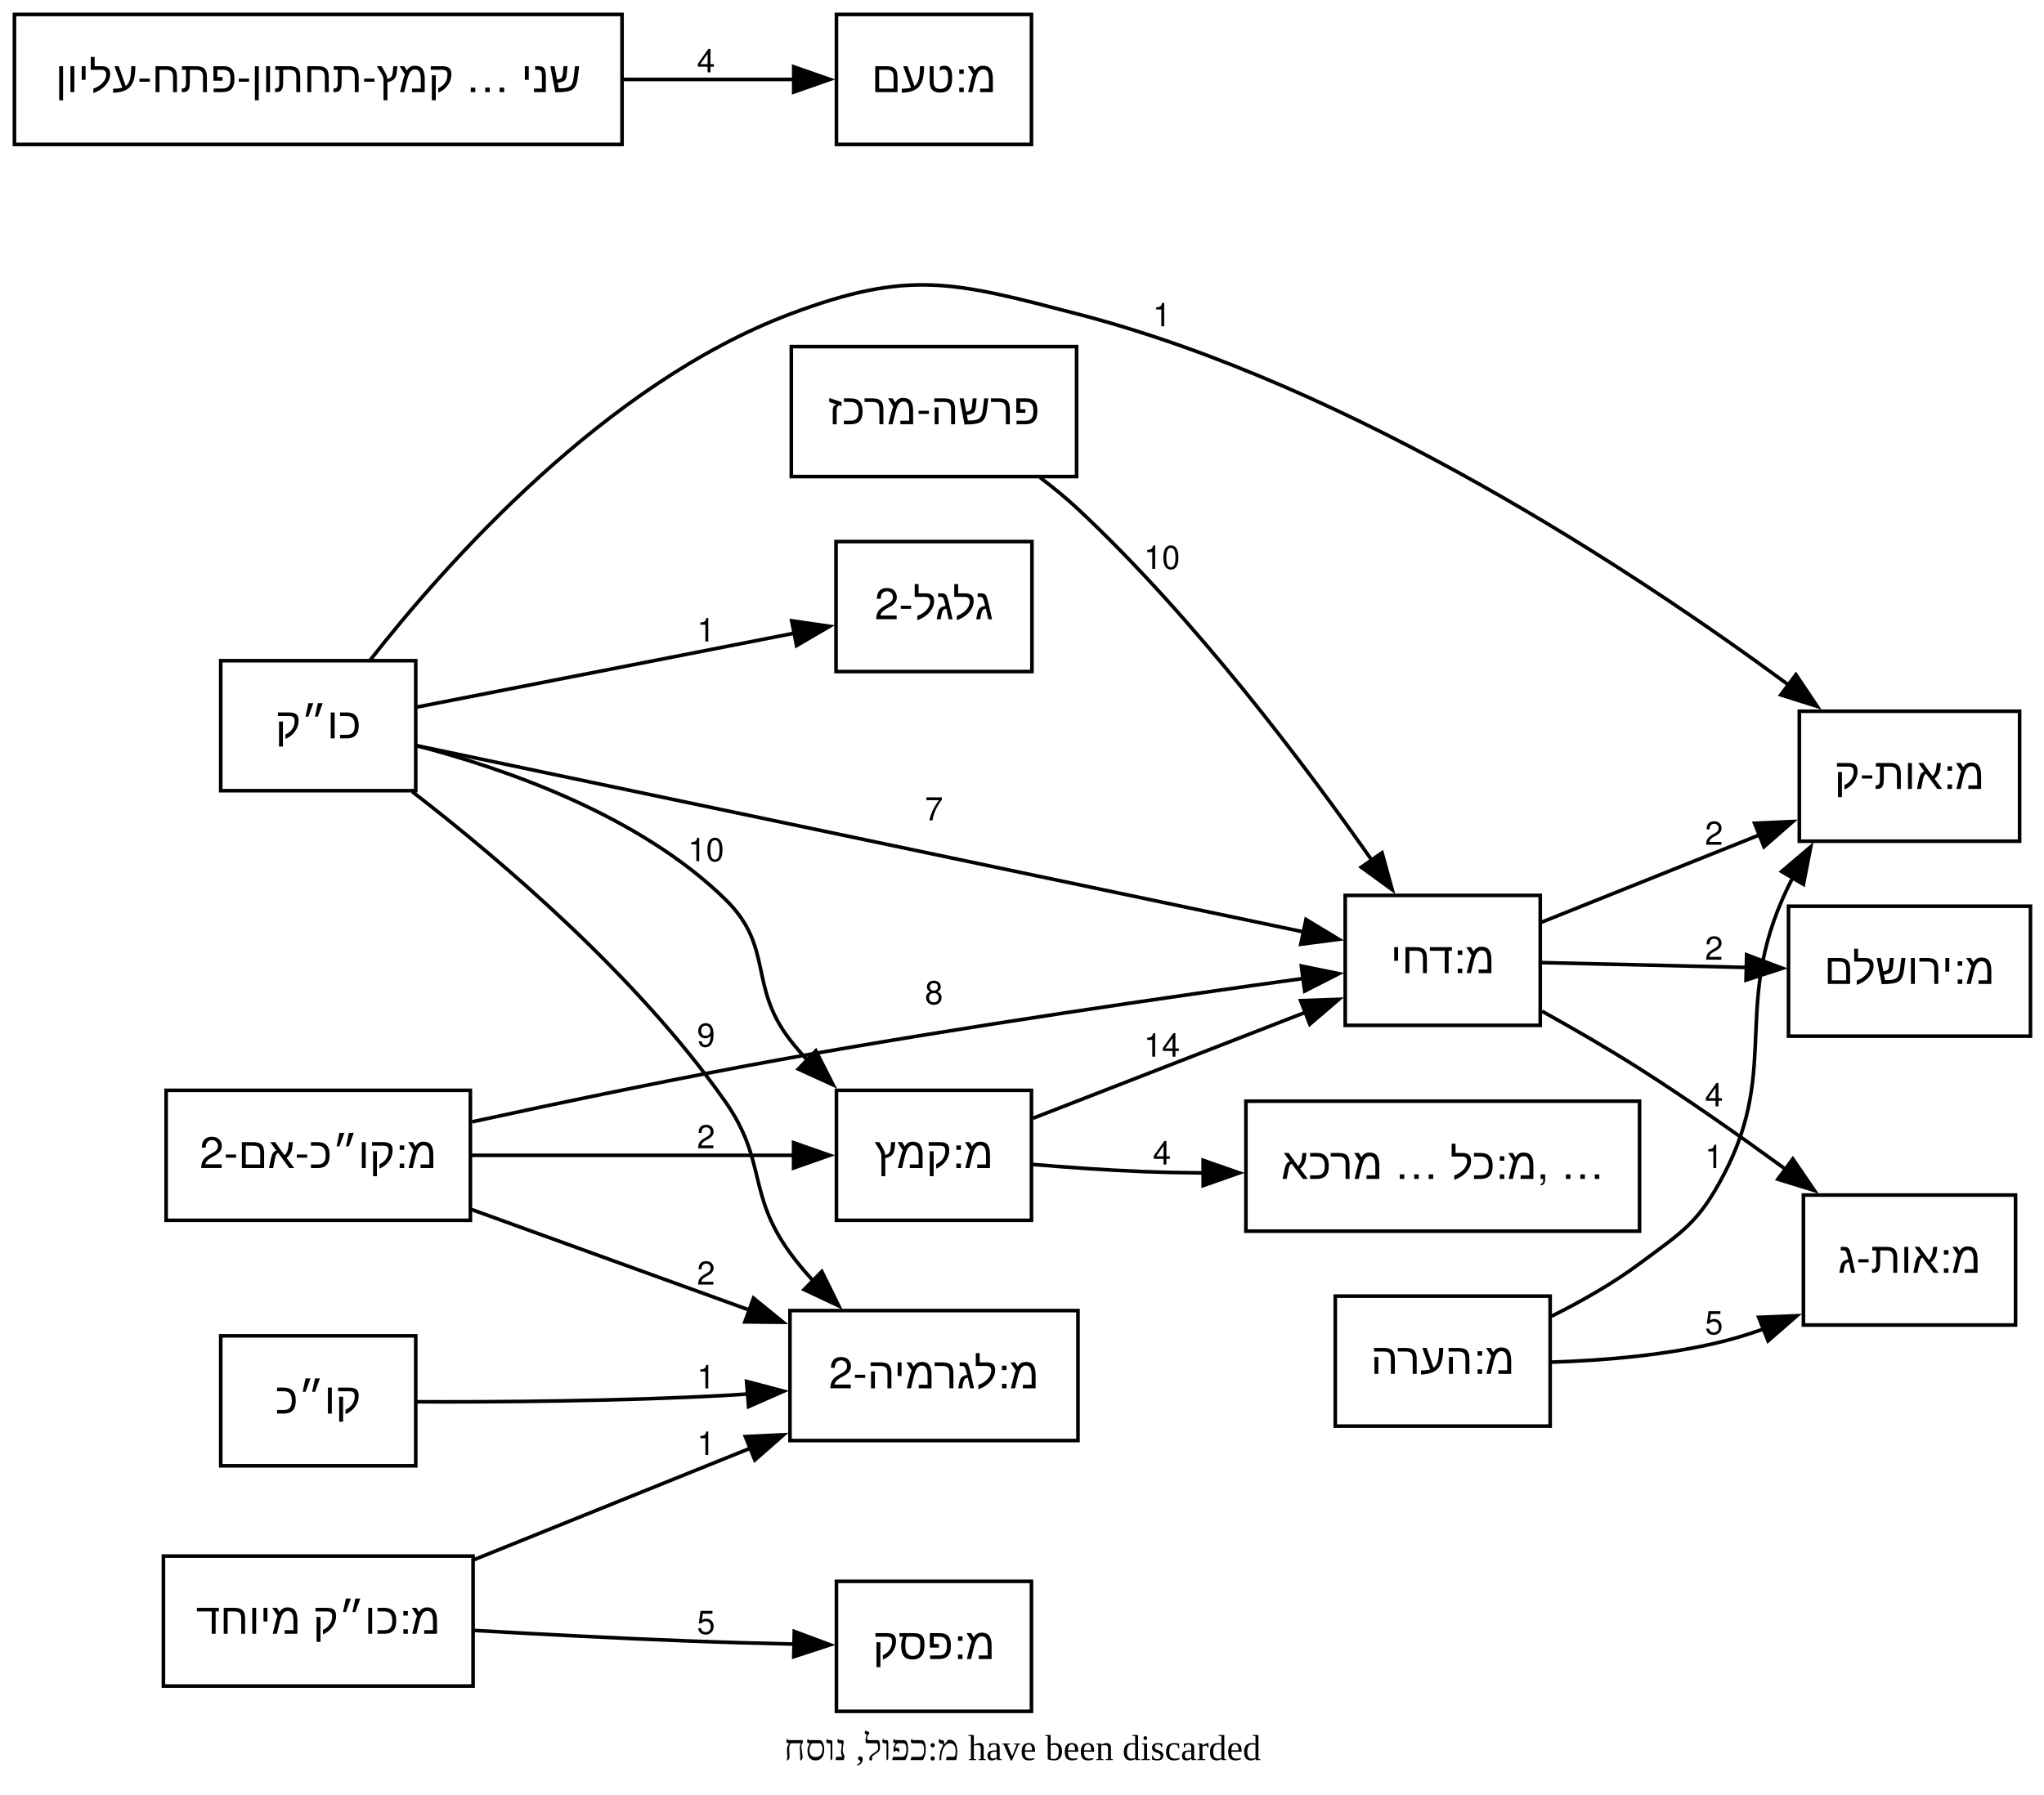
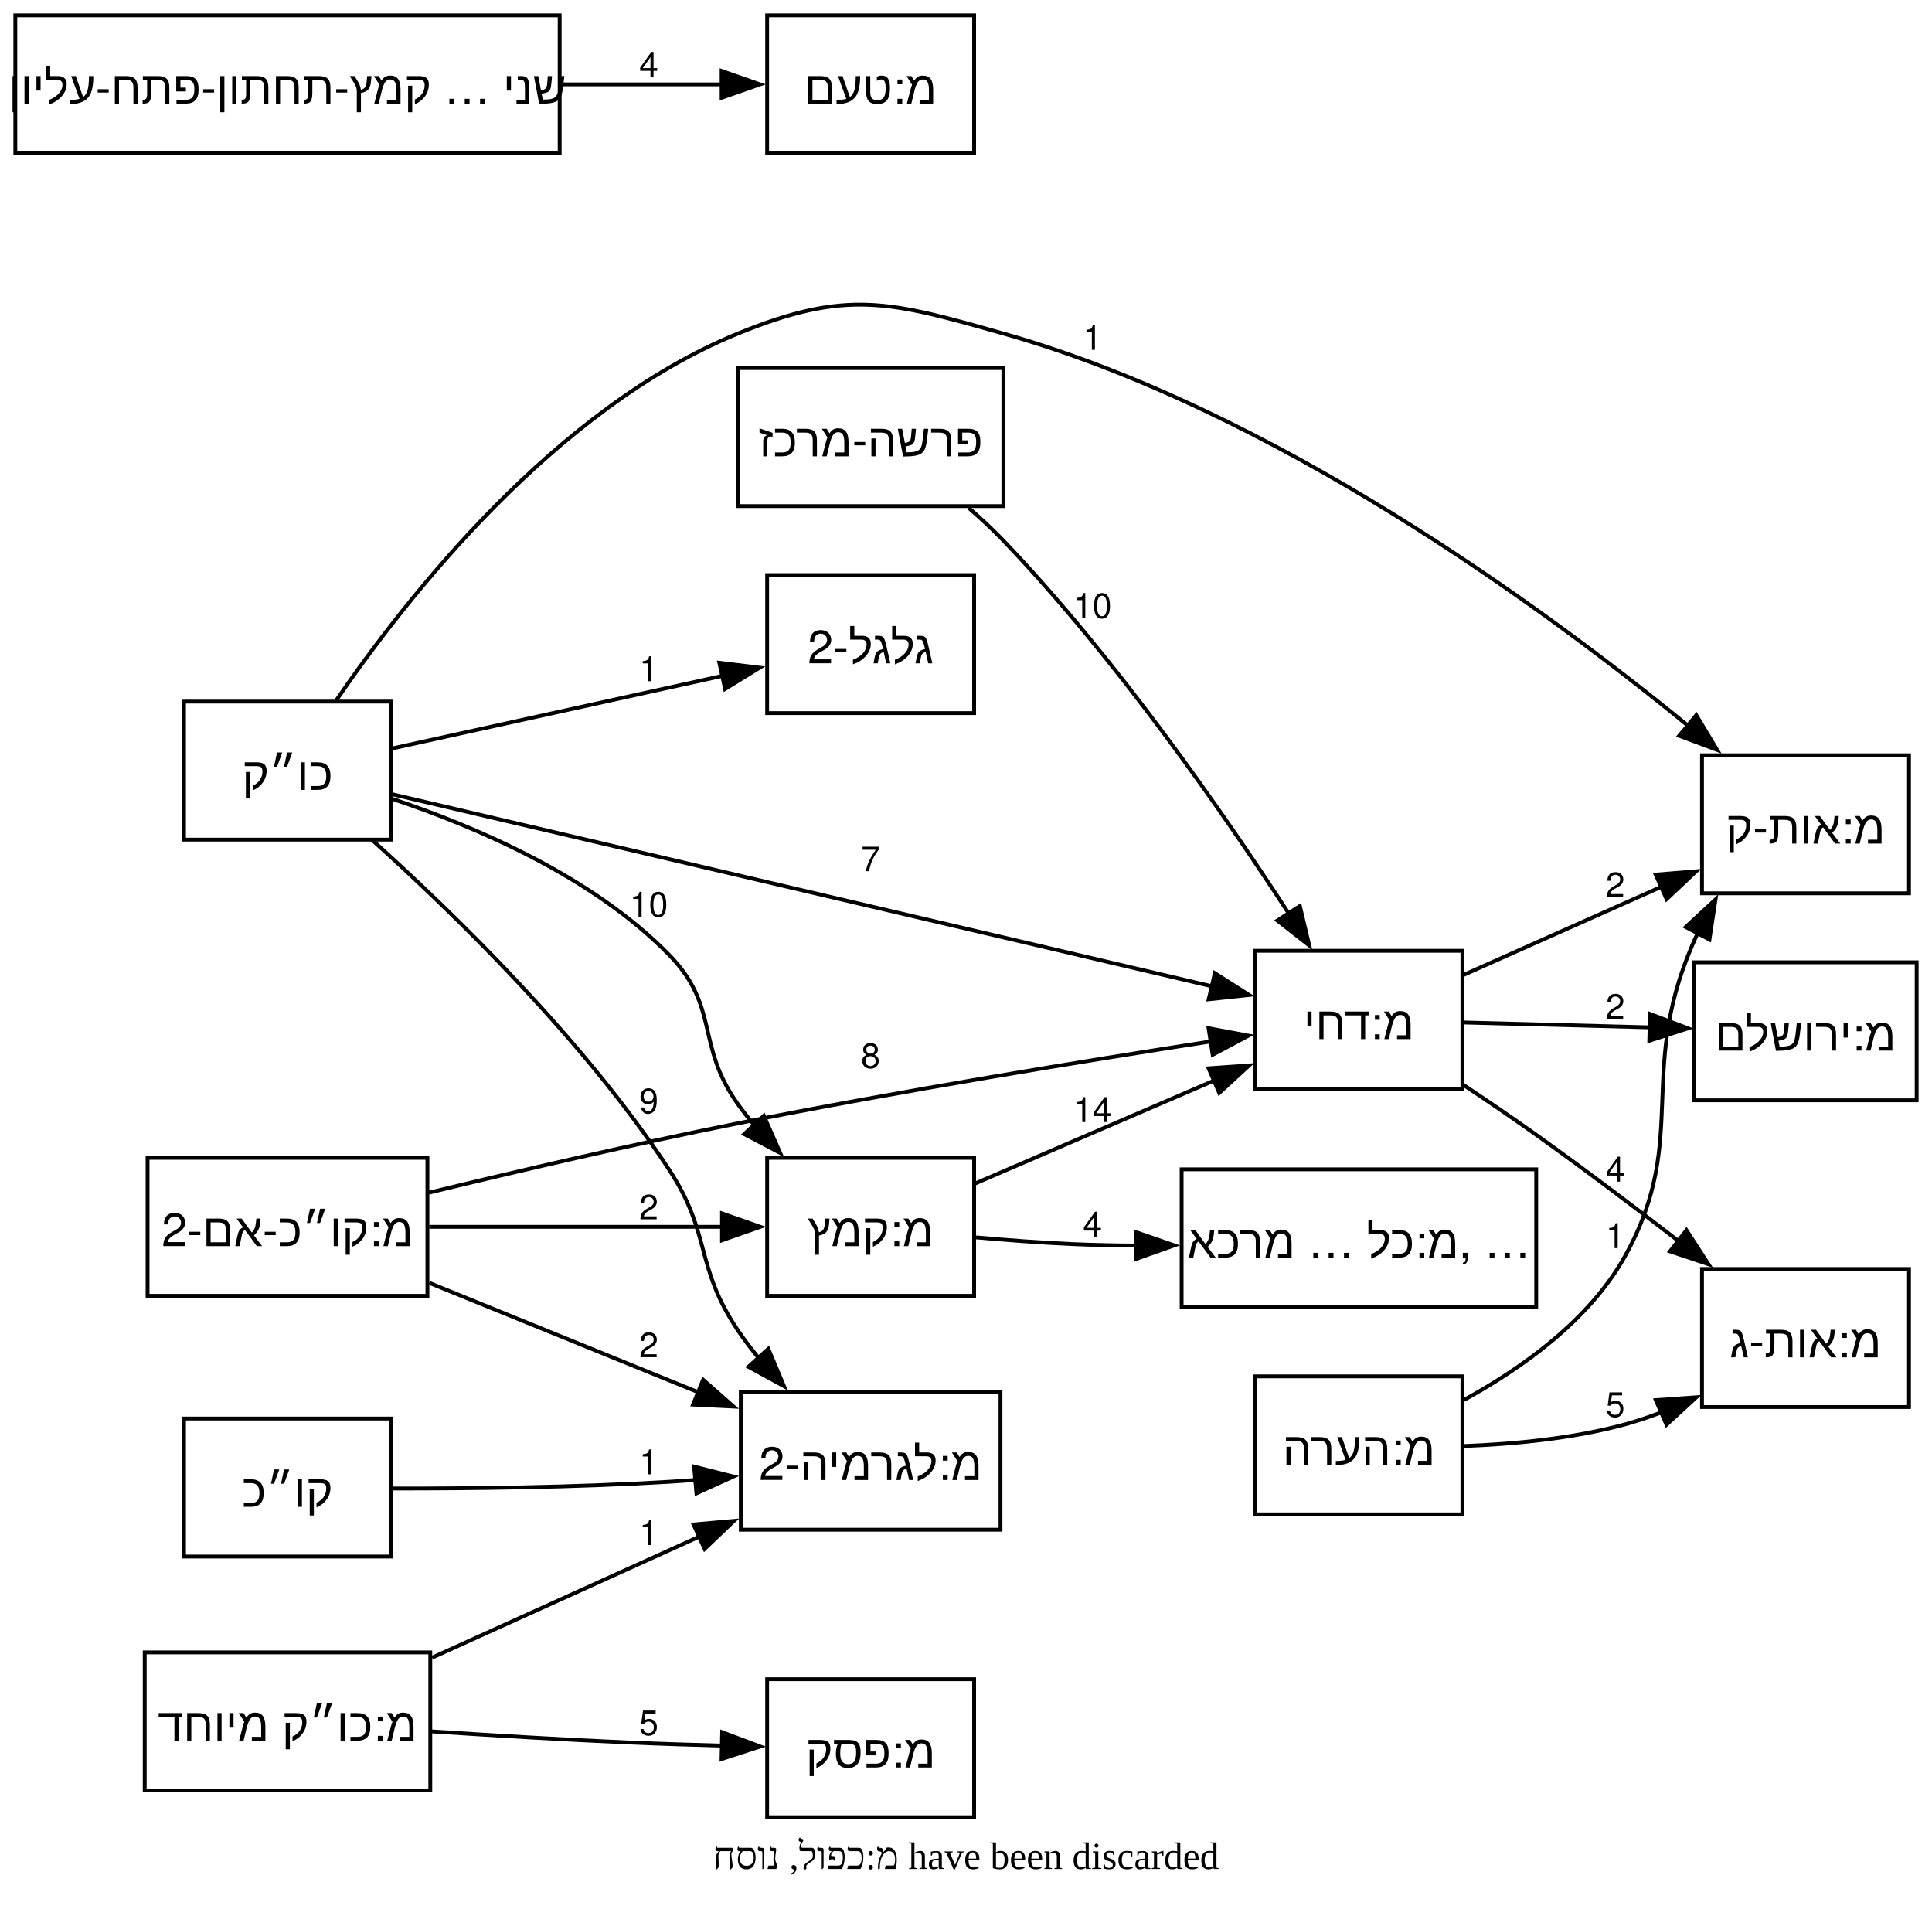
- <svg xmlns="http://www.w3.org/2000/svg" xmlns:xlink="http://www.w3.org/1999/xlink" width="566pt" height="497pt" viewBox="0.00 0.00 566.00 497.00">
+ <svg xmlns="http://www.w3.org/2000/svg" xmlns:xlink="http://www.w3.org/1999/xlink" width="504pt" height="497pt" viewBox="0.00 0.00 504.00 497.00">
  <g id="graph0" class="graph" transform="scale(1 1) rotate(0) translate(4 493.25)">
-     <polygon fill="white" stroke="none" points="-4,4 -4,-493.25 562.25,-493.25 562.25,4 -4,4" />
-     <text xml:space="preserve" text-anchor="middle" x="279.12" y="-5.75" font-family="Times New Roman,serif" font-size="10.00">מ:כפול, נוסח have been discarded</text>
+     <polygon fill="white" stroke="none" points="-4,4 -4,-493.25 500,-493.25 500,4 -4,4" />
+     <text xml:space="preserve" text-anchor="middle" x="248" y="-5.75" font-family="Times New Roman,serif" font-size="10.00">מ:כפול, נוסח have been discarded</text>
    <g id="node1" class="node">
      <g id="a_node1">
        <a xlink:title="מ:כל קמץ קטן מרכא&#10;מ:מקף אפור">
-           <polygon fill="none" stroke="black" points="450,-188.25 341,-188.25 341,-152.25 450,-152.25 450,-188.25" />
-           <text xml:space="preserve" text-anchor="middle" x="395.5" y="-166.72" font-family="SBL Hebrew,Helvetica" font-size="12.00">מ:כל … מרכא, …</text>
+           <polygon fill="none" stroke="black" points="396.75,-188.25 304.25,-188.25 304.25,-152.25 396.75,-152.25 396.75,-188.25" />
+           <text xml:space="preserve" text-anchor="middle" x="350.5" y="-165.22" font-family="SBL Hebrew,Helvetica" font-size="12.00">מ:כל … מרכא, …</text>
        </a>
      </g>
    </g>
    <g id="node2" class="node">
      <g id="a_node2">
        <a xlink:title="שני טעמים באות אחת קמץ-תחתון-פתח-עליון">
-           <polygon fill="none" stroke="black" points="168.25,-489.25 0,-489.25 0,-453.25 168.25,-453.25 168.25,-489.25" />
-           <text xml:space="preserve" text-anchor="middle" x="84.12" y="-467.73" font-family="SBL Hebrew,Helvetica" font-size="12.00">שני … קמץ-תחתון-פתח-עליון</text>
+           <polygon fill="none" stroke="black" points="142,-489.25 0,-489.25 0,-453.25 142,-453.25 142,-489.25" />
+           <text xml:space="preserve" text-anchor="middle" x="71" y="-466.23" font-family="SBL Hebrew,Helvetica" font-size="12.00">שני … קמץ-תחתון-פתח-עליון</text>
        </a>
      </g>
    </g>
    <g id="node17" class="node">
-       <polygon fill="none" stroke="black" points="281.62,-489.25 227.62,-489.25 227.62,-453.25 281.62,-453.25 281.62,-489.25" />
-       <text xml:space="preserve" text-anchor="middle" x="254.62" y="-467.73" font-family="SBL Hebrew,Helvetica" font-size="12.00">מ:טעם</text>
+       <polygon fill="none" stroke="black" points="250.12,-489.25 196.12,-489.25 196.12,-453.25 250.12,-453.25 250.12,-489.25" />
+       <text xml:space="preserve" text-anchor="middle" x="223.12" y="-466.23" font-family="SBL Hebrew,Helvetica" font-size="12.00">מ:טעם</text>
    </g>
    <g id="edge20" class="edge">
-       <path fill="none" stroke="black" d="M168.39,-471.25C185.1,-471.25 201.86,-471.25 216.05,-471.25" />
-       <polygon fill="black" stroke="black" points="215.79,-474.75 225.79,-471.25 215.79,-467.75 215.79,-474.75" />
-       <text xml:space="preserve" text-anchor="middle" x="191.5" y="-473.2" font-family="Helvetica,sans-Serif" font-size="9.00">4</text>
+       <path fill="none" stroke="black" d="M142.23,-471.25C156.83,-471.25 171.69,-471.25 184.56,-471.25" />
+       <polygon fill="black" stroke="black" points="184.25,-474.75 194.25,-471.25 184.25,-467.75 184.25,-474.75" />
+       <text xml:space="preserve" text-anchor="middle" x="165.25" y="-473.2" font-family="Helvetica,sans-Serif" font-size="9.00">4</text>
    </g>
    <g id="node3" class="node">
-       <polygon fill="none" stroke="black" points="111.12,-310.25 57.12,-310.25 57.12,-274.25 111.12,-274.25 111.12,-310.25" />
-       <text xml:space="preserve" text-anchor="middle" x="84.12" y="-288.73" font-family="SBL Hebrew,Helvetica" font-size="12.00">כו״ק</text>
+       <polygon fill="none" stroke="black" points="98,-310.25 44,-310.25 44,-274.25 98,-274.25 98,-310.25" />
+       <text xml:space="preserve" text-anchor="middle" x="71" y="-287.23" font-family="SBL Hebrew,Helvetica" font-size="12.00">כו״ק</text>
    </g>
    <g id="node4" class="node">
-       <polygon fill="none" stroke="black" points="281.75,-343.25 227.5,-343.25 227.5,-307.25 281.75,-307.25 281.75,-343.25" />
-       <text xml:space="preserve" text-anchor="middle" x="254.62" y="-321.73" font-family="SBL Hebrew,Helvetica" font-size="12.00">גלגל-2</text>
+       <polygon fill="none" stroke="black" points="250.12,-343.25 196.12,-343.25 196.12,-307.25 250.12,-307.25 250.12,-343.25" />
+       <text xml:space="preserve" text-anchor="middle" x="223.12" y="-320.23" font-family="SBL Hebrew,Helvetica" font-size="12.00">גלגל-2</text>
    </g>
    <g id="edge1" class="edge">
-       <path fill="none" stroke="black" d="M111.45,-297.41C139.56,-302.91 184.35,-311.68 216.14,-317.91" />
-       <polygon fill="black" stroke="black" points="215.23,-321.3 225.72,-319.78 216.58,-314.43 215.23,-321.3" />
-       <text xml:space="preserve" text-anchor="middle" x="191.5" y="-315.58" font-family="Helvetica,sans-Serif" font-size="9.00">1</text>
+       <path fill="none" stroke="black" d="M98.49,-298.07C122.43,-303.34 157.92,-311.14 184.74,-317.03" />
+       <polygon fill="black" stroke="black" points="183.65,-320.38 194.17,-319.1 185.15,-313.54 183.65,-320.38" />
+       <text xml:space="preserve" text-anchor="middle" x="165.25" y="-315.58" font-family="Helvetica,sans-Serif" font-size="9.00">1</text>
    </g>
    <g id="node5" class="node">
-       <polygon fill="none" stroke="black" points="555.25,-296.25 494.25,-296.25 494.25,-260.25 555.25,-260.25 555.25,-296.25" />
-       <text xml:space="preserve" text-anchor="middle" x="524.75" y="-274.73" font-family="SBL Hebrew,Helvetica" font-size="12.00">מ:אות-ק</text>
+       <polygon fill="none" stroke="black" points="494,-296.25 440,-296.25 440,-260.25 494,-260.25 494,-296.25" />
+       <text xml:space="preserve" text-anchor="middle" x="467" y="-273.23" font-family="SBL Hebrew,Helvetica" font-size="12.00">מ:אות-ק</text>
    </g>
    <g id="edge2" class="edge">
-       <path fill="none" stroke="black" d="M98.56,-310.49C119.73,-337.5 163.72,-387 214.75,-406.25 247.91,-418.76 260.2,-415.18 294.5,-406.25 370.99,-386.34 449.03,-334.69 491.43,-303.42" />
-       <polygon fill="black" stroke="black" points="493.3,-306.39 499.21,-297.6 489.11,-300.78 493.3,-306.39" />
-       <text xml:space="preserve" text-anchor="middle" x="317.75" y="-402.88" font-family="Helvetica,sans-Serif" font-size="9.00">1</text>
+       <path fill="none" stroke="black" d="M83.62,-310.44C102.05,-337.39 140.81,-386.8 188.5,-406.25 217,-417.87 228.13,-414.62 257.75,-406.25 328.26,-386.31 398.39,-335.04 436.58,-303.78" />
+       <polygon fill="black" stroke="black" points="438.51,-306.72 443.96,-297.64 434.04,-301.34 438.51,-306.72" />
+       <text xml:space="preserve" text-anchor="middle" x="281" y="-402" font-family="Helvetica,sans-Serif" font-size="9.00">1</text>
    </g>
    <g id="node6" class="node">
-       <polygon fill="none" stroke="black" points="422.5,-245.25 368.5,-245.25 368.5,-209.25 422.5,-209.25 422.5,-245.25" />
-       <text xml:space="preserve" text-anchor="middle" x="395.5" y="-223.72" font-family="SBL Hebrew,Helvetica" font-size="12.00">מ:דחי</text>
+       <polygon fill="none" stroke="black" points="377.5,-245.25 323.5,-245.25 323.5,-209.25 377.5,-209.25 377.5,-245.25" />
+       <text xml:space="preserve" text-anchor="middle" x="350.5" y="-222.22" font-family="SBL Hebrew,Helvetica" font-size="12.00">מ:דחי</text>
    </g>
    <g id="edge3" class="edge">
-       <path fill="none" stroke="black" d="M111.5,-286.71C166.53,-275.15 293.69,-248.43 357.12,-235.1" />
-       <polygon fill="black" stroke="black" points="357.64,-238.57 366.71,-233.09 356.2,-231.72 357.64,-238.57" />
-       <text xml:space="preserve" text-anchor="middle" x="254.62" y="-266.02" font-family="Helvetica,sans-Serif" font-size="9.00">7</text>
+       <path fill="none" stroke="black" d="M98.36,-286.08C147.97,-274.45 255.36,-249.3 312.3,-235.96" />
+       <polygon fill="black" stroke="black" points="312.91,-239.42 321.85,-233.73 311.31,-232.6 312.91,-239.42" />
+       <text xml:space="preserve" text-anchor="middle" x="223.12" y="-266.02" font-family="Helvetica,sans-Serif" font-size="9.00">7</text>
    </g>
    <g id="node7" class="node">
-       <polygon fill="none" stroke="black" points="294.5,-130.25 214.75,-130.25 214.75,-94.25 294.5,-94.25 294.5,-130.25" />
-       <text xml:space="preserve" text-anchor="middle" x="254.62" y="-108.72" font-family="SBL Hebrew,Helvetica" font-size="12.00">מ:לגרמיה-2</text>
+       <polygon fill="none" stroke="black" points="257,-130.25 189.25,-130.25 189.25,-94.25 257,-94.25 257,-130.25" />
+       <text xml:space="preserve" text-anchor="middle" x="223.12" y="-107.22" font-family="SBL Hebrew,Helvetica" font-size="12.00">מ:לגרמיה-2</text>
    </g>
    <g id="edge4" class="edge">
-       <path fill="none" stroke="black" d="M110.16,-273.97C134.86,-254.88 172.37,-222.92 196.75,-188.25 208.43,-171.64 202.81,-162.68 214.75,-146.25 216.68,-143.6 218.85,-141.01 221.15,-138.52" />
-       <polygon fill="black" stroke="black" points="223.57,-141.06 228.26,-131.56 218.67,-136.06 223.57,-141.06" />
-       <text xml:space="preserve" text-anchor="middle" x="191.5" y="-203.36" font-family="Helvetica,sans-Serif" font-size="9.00">9</text>
+       <path fill="none" stroke="black" d="M93.14,-274.1C114.8,-254.62 148.37,-221.91 170.5,-188.25 181.66,-171.28 177.16,-163.1 188.5,-146.25 190.24,-143.67 192.19,-141.11 194.25,-138.63" />
+       <polygon fill="black" stroke="black" points="196.43,-141.44 200.54,-131.67 191.24,-136.74 196.43,-141.44" />
+       <text xml:space="preserve" text-anchor="middle" x="165.25" y="-202.9" font-family="Helvetica,sans-Serif" font-size="9.00">9</text>
    </g>
    <g id="node8" class="node">
-       <polygon fill="none" stroke="black" points="281.62,-191.25 227.62,-191.25 227.62,-155.25 281.62,-155.25 281.62,-191.25" />
-       <text xml:space="preserve" text-anchor="middle" x="254.62" y="-169.72" font-family="SBL Hebrew,Helvetica" font-size="12.00">מ:קמץ</text>
+       <polygon fill="none" stroke="black" points="250.12,-191.25 196.12,-191.25 196.12,-155.25 250.12,-155.25 250.12,-191.25" />
+       <text xml:space="preserve" text-anchor="middle" x="223.12" y="-168.22" font-family="SBL Hebrew,Helvetica" font-size="12.00">מ:קמץ</text>
    </g>
    <g id="edge5" class="edge">
-       <path fill="none" stroke="black" d="M111.18,-286.76C135.95,-280.34 172.87,-267.51 196.75,-244.25 210.43,-230.93 203.09,-220.36 214.75,-205.25 216.27,-203.28 217.93,-201.36 219.68,-199.49" />
-       <polygon fill="black" stroke="black" points="221.91,-202.2 226.71,-192.76 217.07,-197.15 221.91,-202.2" />
-       <text xml:space="preserve" text-anchor="middle" x="191.5" y="-254.73" font-family="Helvetica,sans-Serif" font-size="9.00">10</text>
+       <path fill="none" stroke="black" d="M98.41,-284.86C120.15,-277.61 150.54,-264.64 170.5,-244.25 183.86,-230.61 177.39,-220.77 188.5,-205.25 189.91,-203.28 191.45,-201.33 193.08,-199.43" />
+       <polygon fill="black" stroke="black" points="195.26,-202.22 199.53,-192.53 190.15,-197.44 195.26,-202.22" />
+       <text xml:space="preserve" text-anchor="middle" x="165.25" y="-254.14" font-family="Helvetica,sans-Serif" font-size="9.00">10</text>
    </g>
    <g id="edge7" class="edge">
-       <path fill="none" stroke="black" d="M422.87,-237.82C440.31,-244.81 463.52,-254.11 483.29,-262.03" />
-       <polygon fill="black" stroke="black" points="481.86,-265.23 492.45,-265.7 484.47,-258.73 481.86,-265.23" />
-       <text xml:space="preserve" text-anchor="middle" x="470.62" y="-259.27" font-family="Helvetica,sans-Serif" font-size="9.00">2</text>
+       <path fill="none" stroke="black" d="M377.77,-238.95C393.19,-245.82 412.9,-254.6 429.77,-262.11" />
+       <polygon fill="black" stroke="black" points="427.91,-265.12 438.47,-265.99 430.76,-258.72 427.91,-265.12" />
+       <text xml:space="preserve" text-anchor="middle" x="417.38" y="-259.27" font-family="Helvetica,sans-Serif" font-size="9.00">2</text>
    </g>
    <g id="node9" class="node">
-       <polygon fill="none" stroke="black" points="554.12,-162.25 495.38,-162.25 495.38,-126.25 554.12,-126.25 554.12,-162.25" />
-       <text xml:space="preserve" text-anchor="middle" x="524.75" y="-140.72" font-family="SBL Hebrew,Helvetica" font-size="12.00">מ:אות-ג</text>
+       <polygon fill="none" stroke="black" points="494,-162.25 440,-162.25 440,-126.25 494,-126.25 494,-162.25" />
+       <text xml:space="preserve" text-anchor="middle" x="467" y="-139.22" font-family="SBL Hebrew,Helvetica" font-size="12.00">מ:אות-ג</text>
    </g>
    <g id="edge6" class="edge">
-       <path fill="none" stroke="black" d="M422.97,-213.18C431.7,-208.33 441.38,-202.74 450,-197.25 463.57,-188.61 478.03,-178.44 490.52,-169.33" />
-       <polygon fill="black" stroke="black" points="492.45,-172.26 498.42,-163.52 488.3,-166.63 492.45,-172.26" />
-       <text xml:space="preserve" text-anchor="middle" x="470.62" y="-186.79" font-family="Helvetica,sans-Serif" font-size="9.00">4</text>
+       <path fill="none" stroke="black" d="M377.55,-210.41C383.89,-206.2 390.61,-201.63 396.75,-197.25 409.1,-188.44 422.4,-178.41 434,-169.46" />
+       <polygon fill="black" stroke="black" points="435.94,-172.38 441.7,-163.49 431.65,-166.85 435.94,-172.38" />
+       <text xml:space="preserve" text-anchor="middle" x="417.38" y="-185.05" font-family="Helvetica,sans-Serif" font-size="9.00">4</text>
    </g>
    <g id="node10" class="node">
-       <polygon fill="none" stroke="black" points="558.25,-242.25 491.25,-242.25 491.25,-206.25 558.25,-206.25 558.25,-242.25" />
-       <text xml:space="preserve" text-anchor="middle" x="524.75" y="-220.72" font-family="SBL Hebrew,Helvetica" font-size="12.00">מ:ירושלם</text>
+       <polygon fill="none" stroke="black" points="496,-242.25 438,-242.25 438,-206.25 496,-206.25 496,-242.25" />
+       <text xml:space="preserve" text-anchor="middle" x="467" y="-219.22" font-family="SBL Hebrew,Helvetica" font-size="12.00">מ:ירושלם</text>
    </g>
    <g id="edge8" class="edge">
-       <path fill="none" stroke="black" d="M422.87,-226.63C439.26,-226.24 460.76,-225.74 479.69,-225.29" />
-       <polygon fill="black" stroke="black" points="479.66,-228.79 489.57,-225.06 479.49,-221.79 479.66,-228.79" />
-       <text xml:space="preserve" text-anchor="middle" x="470.62" y="-227.43" font-family="Helvetica,sans-Serif" font-size="9.00">2</text>
+       <path fill="none" stroke="black" d="M377.77,-226.56C392.22,-226.18 410.44,-225.71 426.56,-225.28" />
+       <polygon fill="black" stroke="black" points="426.43,-228.79 436.34,-225.03 426.25,-221.79 426.43,-228.79" />
+       <text xml:space="preserve" text-anchor="middle" x="417.38" y="-227.52" font-family="Helvetica,sans-Serif" font-size="9.00">2</text>
    </g>
    <g id="edge17" class="edge">
-       <path fill="none" stroke="black" d="M281.93,-170.73C291.54,-169.93 302.5,-169.14 312.5,-168.75 318.05,-168.53 323.81,-168.41 329.59,-168.37" />
-       <polygon fill="black" stroke="black" points="329.16,-171.87 339.16,-168.38 329.17,-164.87 329.16,-171.87" />
-       <text xml:space="preserve" text-anchor="middle" x="317.75" y="-170.7" font-family="Helvetica,sans-Serif" font-size="9.00">4</text>
+       <path fill="none" stroke="black" d="M250.62,-170.5C258.68,-169.78 267.57,-169.11 275.75,-168.75 281.14,-168.52 286.76,-168.4 292.38,-168.37" />
+       <polygon fill="black" stroke="black" points="292.33,-171.87 302.34,-168.41 292.35,-164.87 292.33,-171.87" />
+       <text xml:space="preserve" text-anchor="middle" x="281" y="-170.7" font-family="Helvetica,sans-Serif" font-size="9.00">4</text>
    </g>
    <g id="edge16" class="edge">
-       <path fill="none" stroke="black" d="M282.07,-183.53C303.5,-191.87 333.94,-203.7 357.74,-212.96" />
-       <polygon fill="black" stroke="black" points="356.15,-216.09 366.74,-216.46 358.69,-209.57 356.15,-216.09" />
-       <text xml:space="preserve" text-anchor="middle" x="317.75" y="-200.58" font-family="Helvetica,sans-Serif" font-size="9.00">14</text>
+       <path fill="none" stroke="black" d="M250.41,-184.57C268.55,-192.38 292.91,-202.87 312.93,-211.5" />
+       <polygon fill="black" stroke="black" points="311.29,-214.6 321.86,-215.35 314.06,-208.18 311.29,-214.6" />
+       <text xml:space="preserve" text-anchor="middle" x="281" y="-200.58" font-family="Helvetica,sans-Serif" font-size="9.00">14</text>
    </g>
    <g id="node11" class="node">
-       <polygon fill="none" stroke="black" points="425.25,-134.25 365.75,-134.25 365.75,-98.25 425.25,-98.25 425.25,-134.25" />
-       <text xml:space="preserve" text-anchor="middle" x="395.5" y="-112.72" font-family="SBL Hebrew,Helvetica" font-size="12.00">מ:הערה</text>
+       <polygon fill="none" stroke="black" points="377.5,-134.25 323.5,-134.25 323.5,-98.25 377.5,-98.25 377.5,-134.25" />
+       <text xml:space="preserve" text-anchor="middle" x="350.5" y="-111.22" font-family="SBL Hebrew,Helvetica" font-size="12.00">מ:הערה</text>
    </g>
    <g id="edge10" class="edge">
-       <path fill="none" stroke="black" d="M425.61,-128.67C433.84,-132.78 442.57,-137.72 450,-143.25 462.05,-152.21 466.24,-154.48 473.25,-167.75 489.52,-198.57 474.5,-215.81 492.51,-250.34" />
-       <polygon fill="black" stroke="black" points="489.35,-251.86 497.41,-258.72 495.39,-248.32 489.35,-251.86" />
-       <text xml:space="preserve" text-anchor="middle" x="470.62" y="-169.7" font-family="Helvetica,sans-Serif" font-size="9.00">1</text>
+       <path fill="none" stroke="black" d="M377.9,-128.1C392.99,-136.36 410.71,-148.93 420,-165.75 437.24,-196.95 422.15,-214.29 438.93,-249.97" />
+       <polygon fill="black" stroke="black" points="435.76,-251.45 443.53,-258.65 441.94,-248.18 435.76,-251.45" />
+       <text xml:space="preserve" text-anchor="middle" x="417.38" y="-167.7" font-family="Helvetica,sans-Serif" font-size="9.00">1</text>
    </g>
    <g id="edge9" class="edge">
-       <path fill="none" stroke="black" d="M425.67,-115.97C440.16,-116.43 457.83,-117.89 473.25,-121.75 476.99,-122.69 480.81,-123.89 484.58,-125.24" />
-       <polygon fill="black" stroke="black" points="483,-128.38 493.58,-128.82 485.59,-121.87 483,-128.38" />
-       <text xml:space="preserve" text-anchor="middle" x="470.62" y="-123.7" font-family="Helvetica,sans-Serif" font-size="9.00">5</text>
+       <path fill="none" stroke="black" d="M377.92,-116.08C390.81,-116.57 406.42,-118.03 420,-121.75 423.13,-122.61 426.31,-123.68 429.46,-124.89" />
+       <polygon fill="black" stroke="black" points="427.95,-128.05 438.52,-128.8 430.73,-121.63 427.95,-128.05" />
+       <text xml:space="preserve" text-anchor="middle" x="417.38" y="-123.7" font-family="Helvetica,sans-Serif" font-size="9.00">5</text>
    </g>
    <g id="node12" class="node">
-       <polygon fill="none" stroke="black" points="127,-62.25 41.25,-62.25 41.25,-26.25 127,-26.25 127,-62.25" />
-       <text xml:space="preserve" text-anchor="middle" x="84.12" y="-40.73" font-family="SBL Hebrew,Helvetica" font-size="12.00">מ:כו״ק מיוחד</text>
+       <polygon fill="none" stroke="black" points="108.25,-62.25 33.75,-62.25 33.75,-26.25 108.25,-26.25 108.25,-62.25" />
+       <text xml:space="preserve" text-anchor="middle" x="71" y="-39.23" font-family="SBL Hebrew,Helvetica" font-size="12.00">מ:כו״ק מיוחד</text>
    </g>
    <g id="edge11" class="edge">
-       <path fill="none" stroke="black" d="M127.21,-61.23C150.48,-70.62 179.52,-82.34 203.9,-92.18" />
-       <polygon fill="black" stroke="black" points="202.4,-95.35 212.98,-95.85 205.02,-88.86 202.4,-95.35" />
-       <text xml:space="preserve" text-anchor="middle" x="191.5" y="-90.26" font-family="Helvetica,sans-Serif" font-size="9.00">1</text>
+       <path fill="none" stroke="black" d="M108.72,-60.88C129.76,-70.41 156.29,-82.43 178.4,-92.44" />
+       <polygon fill="black" stroke="black" points="176.92,-95.62 187.47,-96.55 179.81,-89.24 176.92,-95.62" />
+       <text xml:space="preserve" text-anchor="middle" x="165.25" y="-90.26" font-family="Helvetica,sans-Serif" font-size="9.00">1</text>
    </g>
    <g id="node13" class="node">
-       <polygon fill="none" stroke="black" points="281.62,-55.25 227.62,-55.25 227.62,-19.25 281.62,-19.25 281.62,-55.25" />
-       <text xml:space="preserve" text-anchor="middle" x="254.62" y="-33.73" font-family="SBL Hebrew,Helvetica" font-size="12.00">מ:פסק</text>
+       <polygon fill="none" stroke="black" points="250.12,-55.25 196.12,-55.25 196.12,-19.25 250.12,-19.25 250.12,-55.25" />
+       <text xml:space="preserve" text-anchor="middle" x="223.12" y="-32.23" font-family="SBL Hebrew,Helvetica" font-size="12.00">מ:פסק</text>
    </g>
    <g id="edge12" class="edge">
-       <path fill="none" stroke="black" d="M127.42,-41.65C145.53,-40.61 166.92,-39.49 186.25,-38.75 195.89,-38.38 206.31,-38.09 216.01,-37.87" />
-       <polygon fill="black" stroke="black" points="215.94,-41.38 225.87,-37.67 215.8,-34.38 215.94,-41.38" />
-       <text xml:space="preserve" text-anchor="middle" x="191.5" y="-40.7" font-family="Helvetica,sans-Serif" font-size="9.00">5</text>
+       <path fill="none" stroke="black" d="M108.38,-41.66C124.23,-40.62 143.02,-39.49 160,-38.75 167.89,-38.41 176.36,-38.14 184.41,-37.93" />
+       <polygon fill="black" stroke="black" points="184.39,-41.43 194.31,-37.7 184.23,-34.43 184.39,-41.43" />
+       <text xml:space="preserve" text-anchor="middle" x="165.25" y="-40.7" font-family="Helvetica,sans-Serif" font-size="9.00">5</text>
    </g>
    <g id="node14" class="node">
-       <polygon fill="none" stroke="black" points="126.25,-191.25 42,-191.25 42,-155.25 126.25,-155.25 126.25,-191.25" />
-       <text xml:space="preserve" text-anchor="middle" x="84.12" y="-169.72" font-family="SBL Hebrew,Helvetica" font-size="12.00">מ:קו״כ-אם-2</text>
+       <polygon fill="none" stroke="black" points="107.5,-191.25 34.5,-191.25 34.5,-155.25 107.5,-155.25 107.5,-191.25" />
+       <text xml:space="preserve" text-anchor="middle" x="71" y="-168.22" font-family="SBL Hebrew,Helvetica" font-size="12.00">מ:קו״כ-אם-2</text>
    </g>
    <g id="edge13" class="edge">
-       <path fill="none" stroke="black" d="M126.75,-182.54C152.11,-188.05 185.22,-194.96 214.75,-200.25 263.8,-209.04 320.73,-217.26 357.16,-222.27" />
-       <polygon fill="black" stroke="black" points="356.35,-225.69 366.73,-223.57 357.29,-218.75 356.35,-225.69" />
-       <text xml:space="preserve" text-anchor="middle" x="254.62" y="-215.13" font-family="Helvetica,sans-Serif" font-size="9.00">8</text>
+       <path fill="none" stroke="black" d="M107.83,-182.15C130.81,-187.72 161.32,-194.83 188.5,-200.25 230.58,-208.65 279.2,-216.56 311.91,-221.62" />
+       <polygon fill="black" stroke="black" points="311.28,-225.06 321.7,-223.12 312.35,-218.14 311.28,-225.06" />
+       <text xml:space="preserve" text-anchor="middle" x="223.12" y="-214.7" font-family="Helvetica,sans-Serif" font-size="9.00">8</text>
    </g>
    <g id="edge14" class="edge">
-       <path fill="none" stroke="black" d="M126.34,-158.33C149.68,-149.88 179.05,-139.25 203.69,-130.33" />
-       <polygon fill="black" stroke="black" points="204.65,-133.7 212.86,-127.01 202.26,-127.12 204.65,-133.7" />
-       <text xml:space="preserve" text-anchor="middle" x="191.5" y="-137.44" font-family="Helvetica,sans-Serif" font-size="9.00">2</text>
+       <path fill="none" stroke="black" d="M107.96,-158.64C129.06,-150.07 155.87,-139.17 178.21,-130.09" />
+       <polygon fill="black" stroke="black" points="179.42,-133.38 187.37,-126.37 176.79,-126.89 179.42,-133.38" />
+       <text xml:space="preserve" text-anchor="middle" x="165.25" y="-139.24" font-family="Helvetica,sans-Serif" font-size="9.00">2</text>
    </g>
    <g id="edge15" class="edge">
-       <path fill="none" stroke="black" d="M126.34,-173.25C153.76,-173.25 189.48,-173.25 216.1,-173.25" />
-       <polygon fill="black" stroke="black" points="215.75,-176.75 225.75,-173.25 215.75,-169.75 215.75,-176.75" />
-       <text xml:space="preserve" text-anchor="middle" x="191.5" y="-175.2" font-family="Helvetica,sans-Serif" font-size="9.00">2</text>
+       <path fill="none" stroke="black" d="M107.96,-173.25C131.11,-173.25 161.15,-173.25 184.6,-173.25" />
+       <polygon fill="black" stroke="black" points="184.35,-176.75 194.35,-173.25 184.35,-169.75 184.35,-176.75" />
+       <text xml:space="preserve" text-anchor="middle" x="165.25" y="-175.2" font-family="Helvetica,sans-Serif" font-size="9.00">2</text>
    </g>
    <g id="node15" class="node">
-       <polygon fill="none" stroke="black" points="294.12,-397.25 215.12,-397.25 215.12,-361.25 294.12,-361.25 294.12,-397.25" />
-       <text xml:space="preserve" text-anchor="middle" x="254.62" y="-375.73" font-family="SBL Hebrew,Helvetica" font-size="12.00">פרשה-מרכז</text>
+       <polygon fill="none" stroke="black" points="257.75,-397.25 188.5,-397.25 188.5,-361.25 257.75,-361.25 257.75,-397.25" />
+       <text xml:space="preserve" text-anchor="middle" x="223.12" y="-374.23" font-family="SBL Hebrew,Helvetica" font-size="12.00">פרשה-מרכז</text>
    </g>
    <g id="edge18" class="edge">
-       <path fill="none" stroke="black" d="M283.98,-361.01C287.65,-358.23 291.26,-355.28 294.5,-352.25 326.69,-322.17 357.36,-281.41 376.05,-254.73" />
-       <polygon fill="black" stroke="black" points="378.7,-257.05 381.51,-246.83 372.95,-253.06 378.7,-257.05" />
-       <text xml:space="preserve" text-anchor="middle" x="317.75" y="-335.69" font-family="Helvetica,sans-Serif" font-size="9.00">10</text>
+       <path fill="none" stroke="black" d="M248.67,-360.8C251.84,-358.06 254.95,-355.17 257.75,-352.25 287.14,-321.56 315.16,-281.2 332.34,-254.76" />
+       <polygon fill="black" stroke="black" points="335.1,-256.93 337.55,-246.63 329.21,-253.15 335.1,-256.93" />
+       <text xml:space="preserve" text-anchor="middle" x="281" y="-332.07" font-family="Helvetica,sans-Serif" font-size="9.00">10</text>
    </g>
    <g id="node16" class="node">
-       <polygon fill="none" stroke="black" points="111.12,-123.25 57.12,-123.25 57.12,-87.25 111.12,-87.25 111.12,-123.25" />
-       <text xml:space="preserve" text-anchor="middle" x="84.12" y="-101.72" font-family="SBL Hebrew,Helvetica" font-size="12.00">קו״כ</text>
+       <polygon fill="none" stroke="black" points="98,-123.25 44,-123.25 44,-87.25 98,-87.25 98,-123.25" />
+       <text xml:space="preserve" text-anchor="middle" x="71" y="-100.22" font-family="SBL Hebrew,Helvetica" font-size="12.00">קו״כ</text>
    </g>
    <g id="edge19" class="edge">
-       <path fill="none" stroke="black" d="M111.31,-104.99C133.94,-104.91 167.53,-105.14 196.75,-106.75 198.81,-106.86 200.92,-106.99 203.05,-107.14" />
-       <polygon fill="black" stroke="black" points="202.74,-110.63 212.99,-107.92 203.29,-103.65 202.74,-110.63" />
-       <text xml:space="preserve" text-anchor="middle" x="191.5" y="-108.7" font-family="Helvetica,sans-Serif" font-size="9.00">1</text>
+       <path fill="none" stroke="black" d="M98.36,-105C118.21,-104.97 146.09,-105.27 170.5,-106.75 172.82,-106.89 175.2,-107.06 177.59,-107.25" />
+       <polygon fill="black" stroke="black" points="177.06,-110.71 187.33,-108.12 177.68,-103.74 177.06,-110.71" />
+       <text xml:space="preserve" text-anchor="middle" x="165.25" y="-108.7" font-family="Helvetica,sans-Serif" font-size="9.00">1</text>
    </g>
  </g>
</svg>
